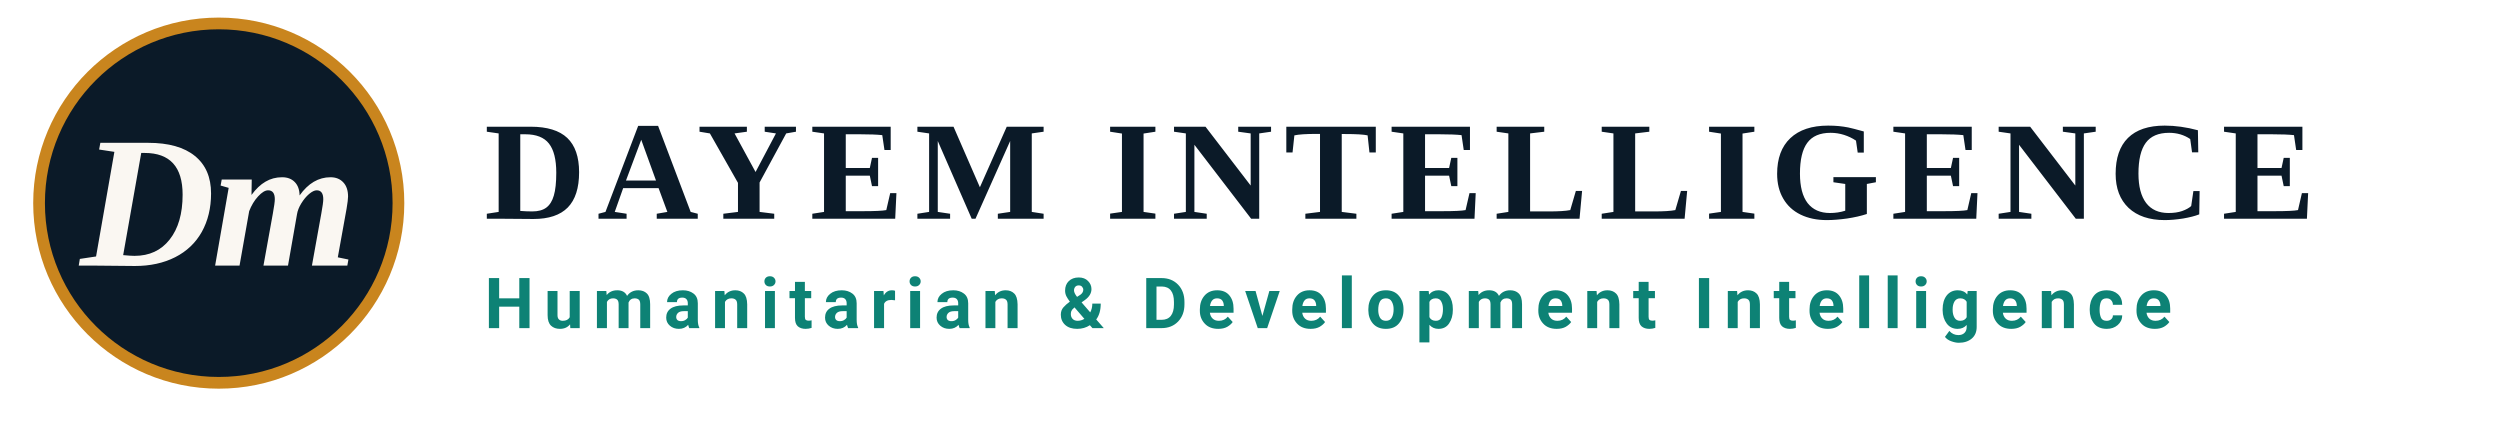
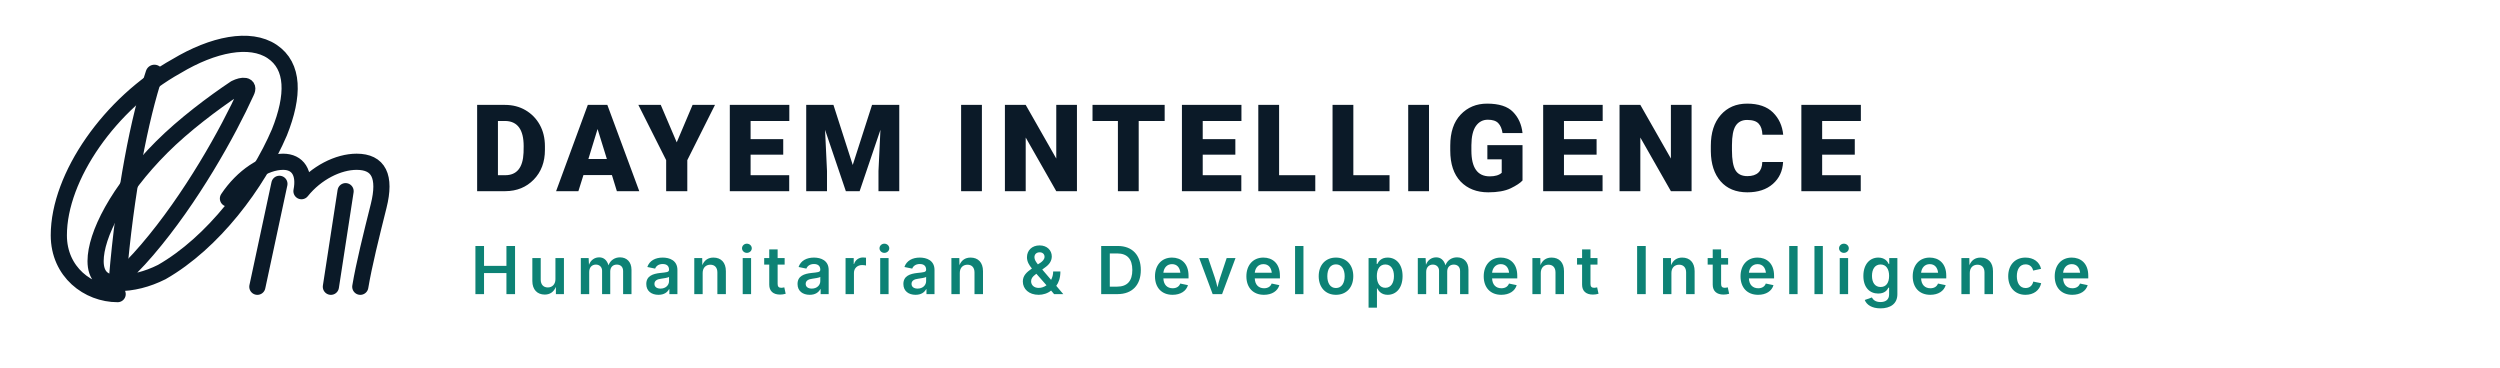
- <svg xmlns="http://www.w3.org/2000/svg" viewBox="0 0 320 54" width="320" height="54" fill="none">
-   <g transform="translate(4, 2)">
-     <circle cx="24" cy="24" r="23" fill="#0B1A28" stroke="#C9851E" stroke-width="1.5" />
-     <text x="24" y="32" font-family="Georgia, 'Times New Roman', serif" font-size="24" font-weight="600" font-style="italic" fill="#FAF7F2" text-anchor="middle" letter-spacing="-0.5">Dm</text>
+ <svg xmlns="http://www.w3.org/2000/svg" viewBox="0 0 340 50" width="340" height="50" fill="none">
+   <g transform="translate(2, 4)">
+     <path d="M14 36 C10 36 6 33 6 28 C6 20 13 10 22 5 C27 2 32 1 35 3 C38 5 38 9 36 14 C33 21 27 29 20 33 C18 34 16 34.5 14 34.5 C12 34.5 11 33.5 11 31.5 C11 28 14 22 20 16 C23 13 27 10 30 8 C31 7.5 32 7.5 31.5 8.5 C29 14 24 23 18 30 C15 33.5 13 35 11.5 35" stroke="#0B1A28" stroke-width="2.2" stroke-linecap="round" stroke-linejoin="round" fill="none" />
+     <path d="M19 6 C17 12 15 22 14 34" stroke="#0B1A28" stroke-width="2.4" stroke-linecap="round" />
+     <path d="M29 23 C31 20 34 18 36.5 18 C38.5 18 39.5 19.5 39 22 C41 19.5 44 18 46.5 18 C49.5 18 50.5 20 49.5 24 C48.5 28 47.5 32 47 35" stroke="#0B1A28" stroke-width="2.2" stroke-linecap="round" stroke-linejoin="round" fill="none" />
+     <path d="M33 35 L36 21 M43 35 L45 22" stroke="#0B1A28" stroke-width="2.2" stroke-linecap="round" />
  </g>
-   <g transform="translate(62, 14)">
-     <text x="0" y="14" font-family="Georgia, 'Times New Roman', serif" font-size="18" font-weight="700" letter-spacing="0.08em" fill="#0B1A28">DAYEM INTELLIGENCE</text>
-     <text x="0" y="28" font-family="-apple-system, BlinkMacSystemFont, 'Segoe UI', Roboto, sans-serif" font-size="9" font-weight="600" letter-spacing="0.14em" fill="#0D8275" text-transform="uppercase">Humanitarian &amp; Development Intelligence</text>
+   <g transform="translate(64, 12)">
+     <text x="0" y="14" font-family="'Plus Jakarta Sans', -apple-system, BlinkMacSystemFont, 'Segoe UI', Roboto, sans-serif" font-size="16.5" font-weight="800" letter-spacing="0.07em" fill="#0B1A28">DAYEM INTELLIGENCE</text>
+     <text x="0" y="28" font-family="'Inter', -apple-system, BlinkMacSystemFont, 'Segoe UI', Roboto, sans-serif" font-size="9" font-weight="600" letter-spacing="0.12em" fill="#0D8275" text-transform="uppercase">Humanitarian &amp; Development Intelligence</text>
  </g>
</svg>
